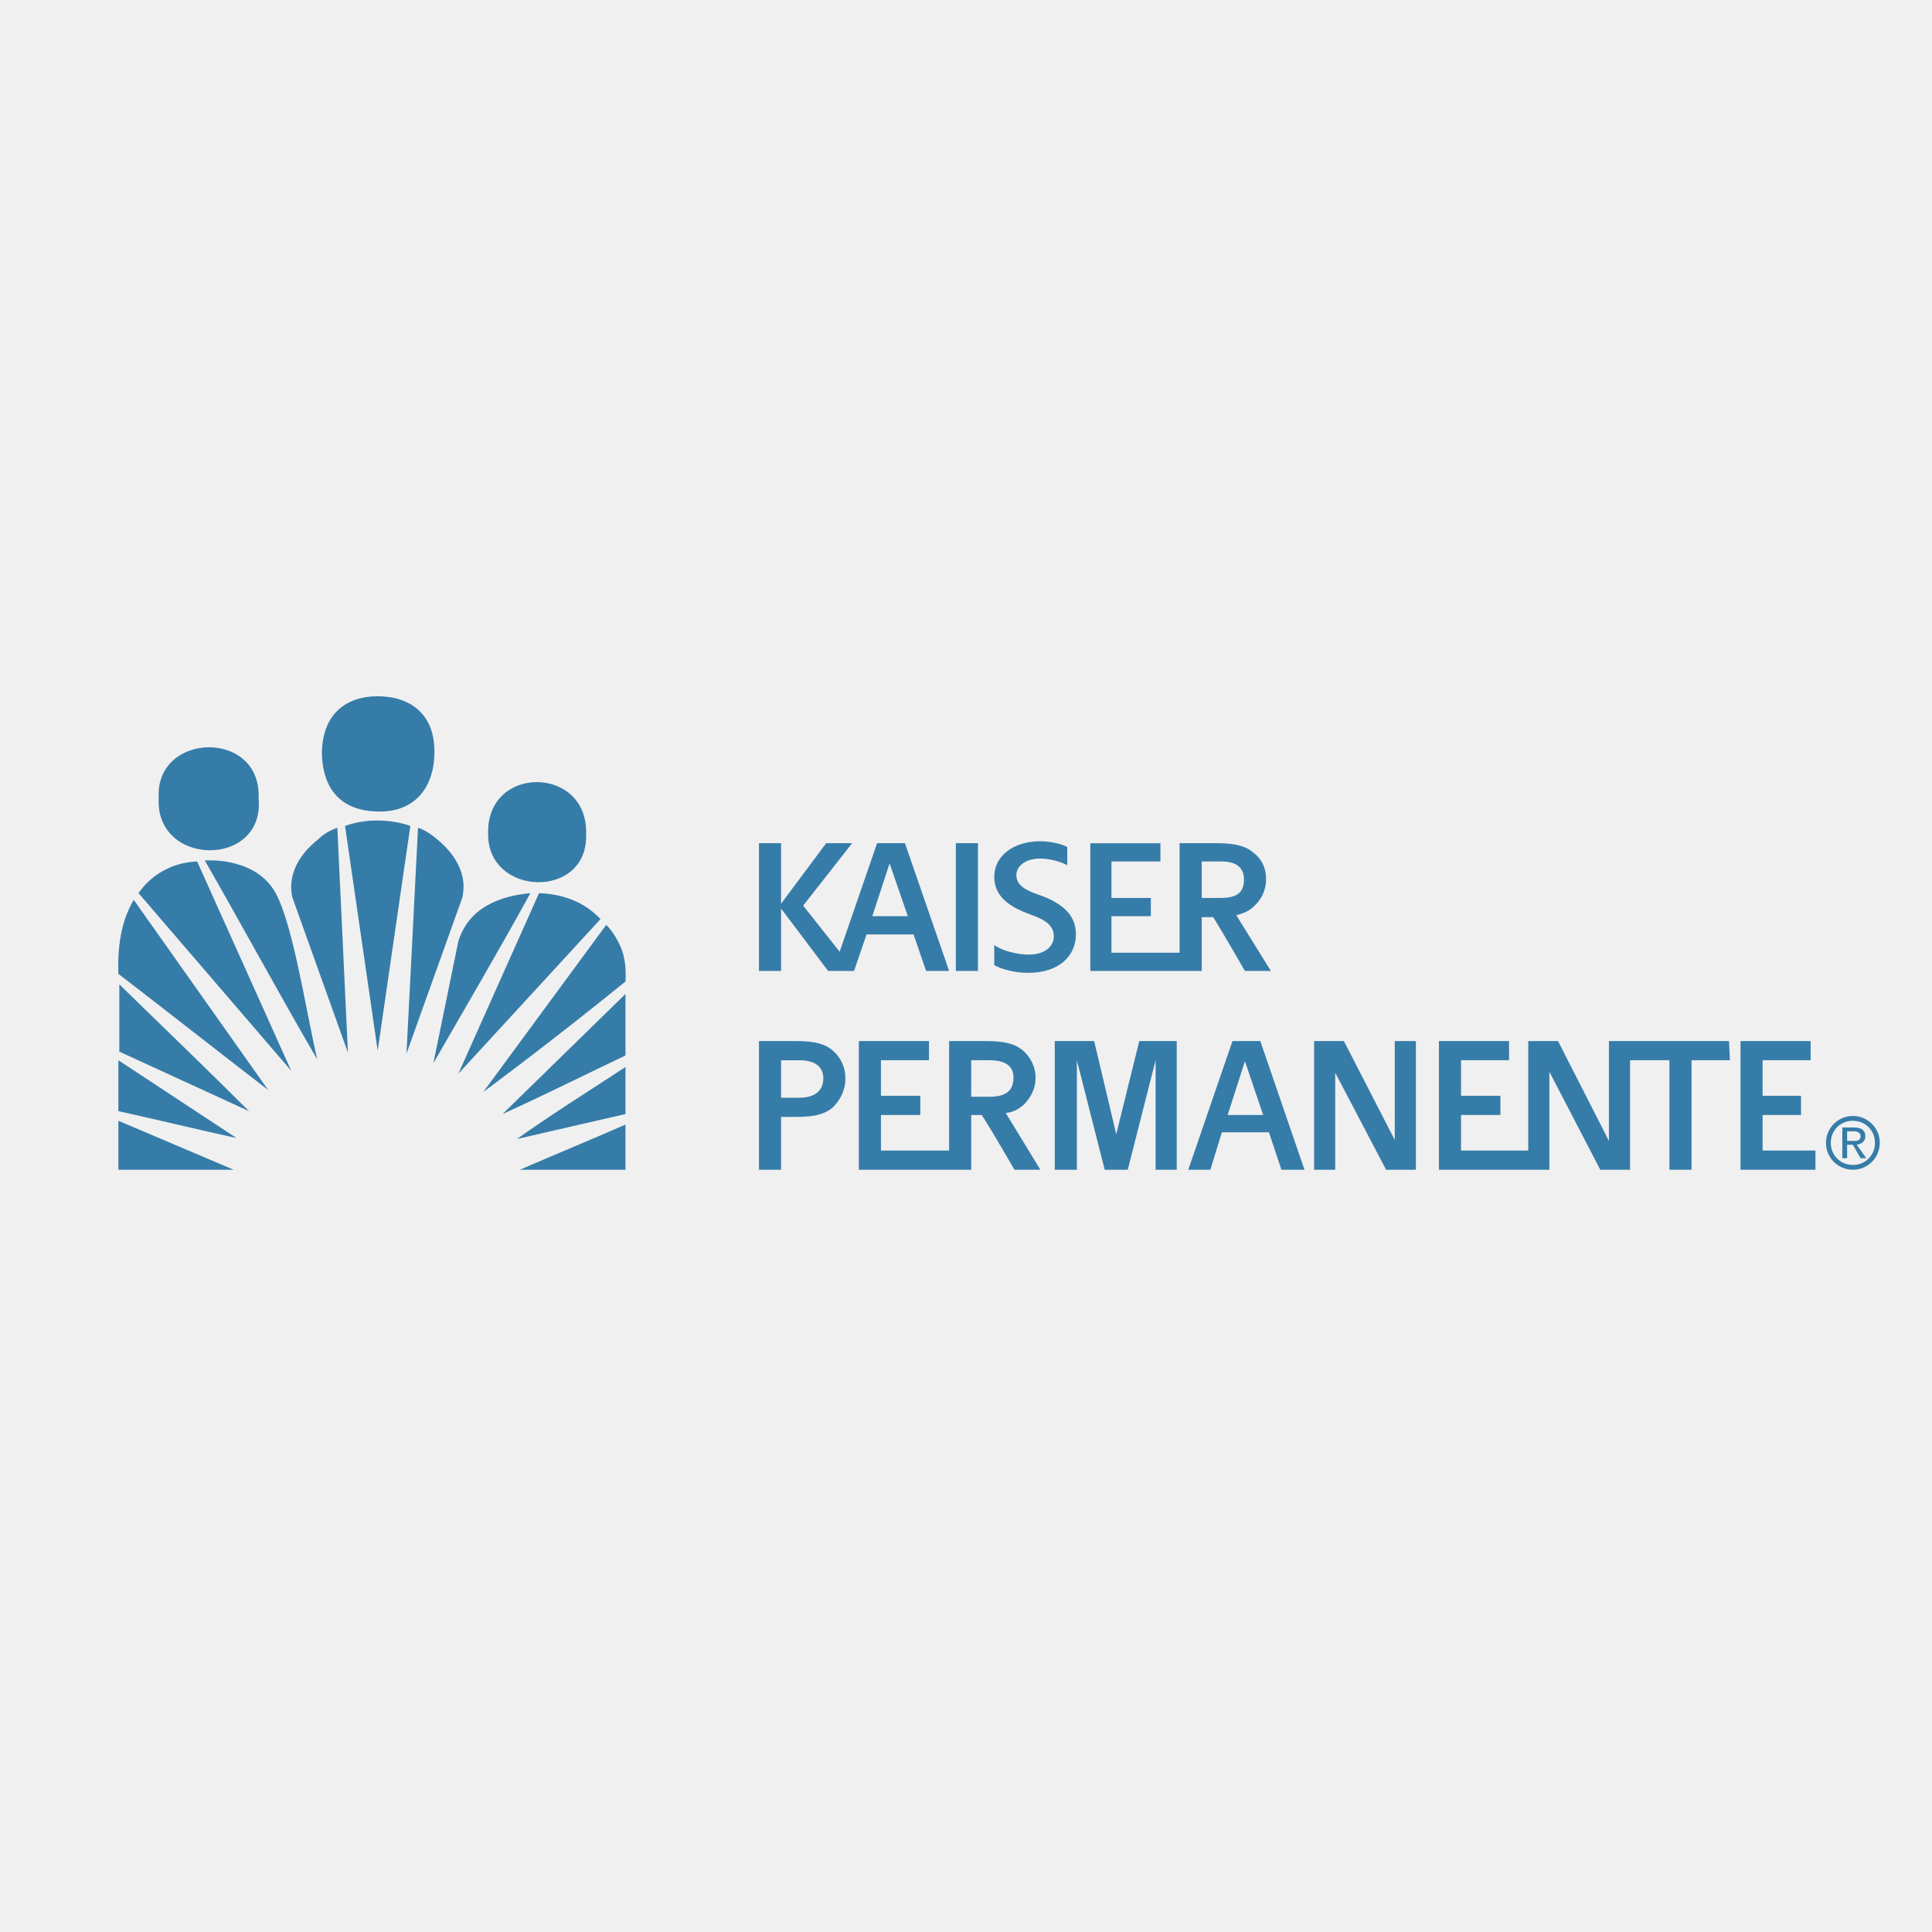
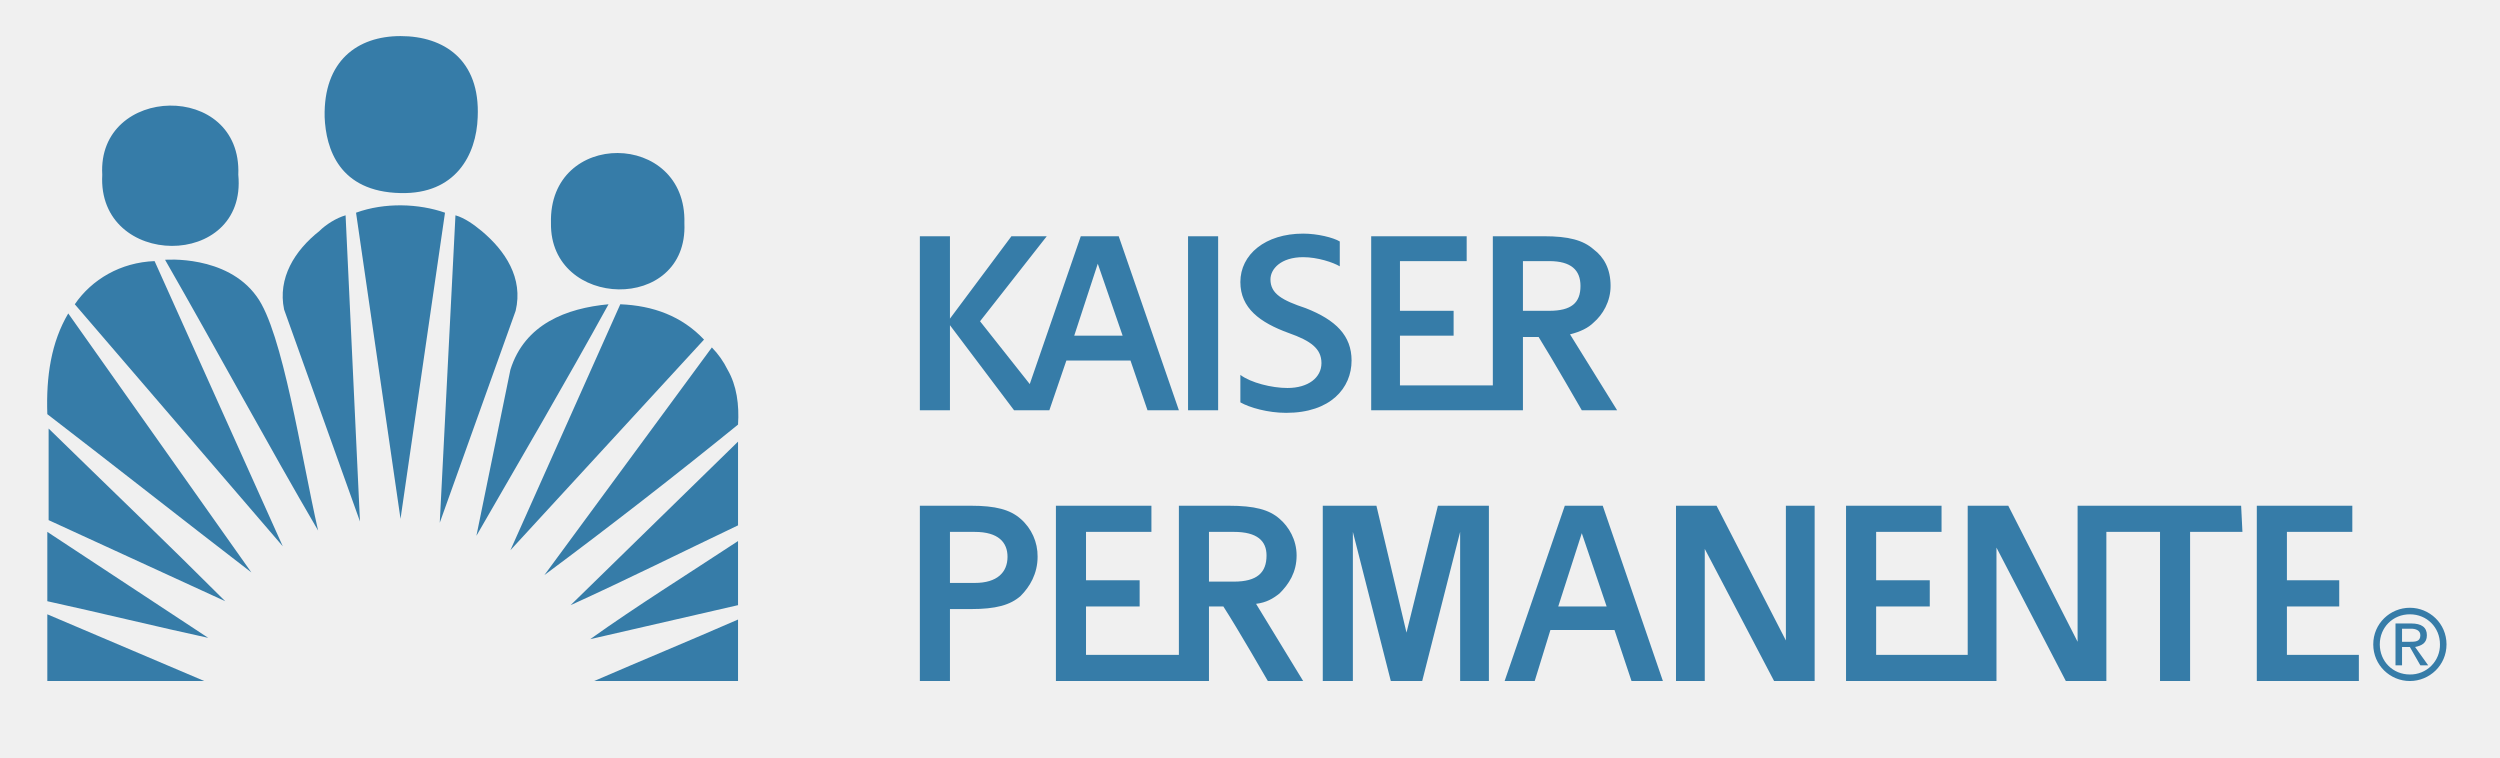
- <svg xmlns="http://www.w3.org/2000/svg" width="2500" height="2500" viewBox="0 0 192.756 192.756">
-   <g fill-rule="evenodd" clip-rule="evenodd">
-     <path fill="#fff" fill-opacity="0" d="M0 0h192.756v192.756H0V0z" />
-     <path d="M43.623 83.743c-.575-.479-1.246-.958-1.917-1.15l-1.15 22.519 5.558-15.523c.575-2.397-.766-4.409-2.491-5.846zM34.424 82.401l3.258 22.423 3.258-22.423c-1.917-.67-4.407-.766-6.516 0zM31.741 83.743c-1.821 1.438-3.066 3.45-2.587 5.75l5.558 15.523-1.054-22.423c-.671.192-1.438.671-1.917 1.15zM20.435 85.851c3.737 6.516 7.57 13.606 11.211 19.834-1.246-5.461-2.587-14.564-4.503-17.152-2.205-3.066-6.708-2.682-6.708-2.682zM13.823 89.109l15.235 17.727-9.39-20.889c-2.491.095-4.6 1.342-5.845 3.162zM45.731 93.9l-2.491 12.168c3.258-5.652 6.516-11.21 9.678-16.959-3.067.287-6.133 1.437-7.187 4.791zM53.78 89.109l-8.049 18.014 14.182-15.427c-1.629-1.725-3.738-2.491-6.133-2.587zM11.811 97.158c4.983 3.832 9.965 7.762 14.948 11.594L13.344 89.78c-1.246 2.108-1.629 4.599-1.533 7.378zM61.637 93.9a6.308 6.308 0 0 0-1.15-1.629l-12.265 16.672a424.213 424.213 0 0 0 14.182-11.02c.096-1.437-.096-2.873-.767-4.023zM11.906 104.92l12.936 5.939c-4.312-4.311-8.624-8.432-12.936-12.648v6.709zM62.404 105.303V99.17l-12.265 11.979c4.216-1.919 8.049-3.835 12.265-5.846zM11.811 110.859c3.929.863 8.241 1.918 11.786 2.684l-11.786-7.762v5.078zM62.404 111.148v-4.695c-3.641 2.395-7.474 4.791-10.828 7.186l10.828-2.491zM11.811 116.705h11.498l-11.498-4.887v4.887zM62.404 116.705v-4.504c-3.737 1.629-6.995 2.971-10.54 4.504h10.54z" fill="#367ca8" />
-     <path d="M58.475 83.168c.191-6.803-9.965-6.899-9.773 0-.096 6.324 10.061 6.612 9.773 0zM25.8 79.623c.288-6.899-10.349-6.611-9.965 0-.383 6.899 10.636 6.995 9.965 0zM37.682 80.964c4.024.096 5.558-2.779 5.653-5.558.192-4.216-2.491-5.941-5.653-5.941s-5.653 1.821-5.558 5.941c.096 2.301 1.054 5.462 5.558 5.558zM95.366 96.871h2.204V84.126h-2.204v12.745zM91.15 93.229l1.246 3.642h2.299l-4.408-12.745h-2.778l-3.737 10.828-3.641-4.6 4.887-6.228H82.43l-4.504 6.036v-6.036h-2.204v12.745h2.204v-6.229l4.695 6.229h2.587l1.246-3.642h4.696zm-2.396-7.091l1.82 5.271h-3.545l1.725-5.271zM111.367 113.16l-2.203-9.295h-3.93v12.84h2.205v-10.924l2.779 10.924h2.299l2.779-10.924v10.924h2.107v-12.84h-3.736l-2.3 9.295zM122.963 103.865l-4.408 12.84h2.203l1.15-3.736h4.695l1.246 3.736h2.299l-4.408-12.84h-2.777zm-.481 7.379l1.725-5.367 1.82 5.367h-3.545zM139.156 113.734l-5.078-9.869h-2.971v12.84h2.107v-9.678l5.078 9.678h2.971v-12.84h-2.107v9.869zM181.125 114.789h-5.27v-3.545h3.832v-1.918h-3.832v-3.545h4.791v-1.916h-6.996v12.84h7.475v-1.916zM160.906 103.865h-.383v9.965l-5.078-9.965h-2.971v10.924h-6.707v-3.545h3.928v-1.918h-3.928v-3.545h4.791v-1.916h-6.996v12.84h11.019v-9.773l5.08 9.773h2.969v-10.924h3.93v10.924h2.203v-10.924h3.834l-.096-1.916h-11.595zM102.072 110.285c.672-.67 1.246-1.533 1.246-2.779 0-1.15-.574-2.107-1.246-2.682-.766-.672-1.82-.959-3.736-.959h-3.641v10.924h-6.803v-3.545h3.929v-1.918h-3.929v-3.545h4.791v-1.916h-6.995v12.84h11.211v-5.461h1.054c1.055 1.629 3.258 5.461 3.258 5.461h2.588l-3.451-5.654c.767-.096 1.246-.383 1.724-.766zm-5.173-.861v-3.643h1.82c1.727 0 2.396.672 2.396 1.725 0 1.246-.67 1.918-2.396 1.918h-1.82zM119.896 91.504h1.148c.959 1.533 3.162 5.367 3.162 5.367h2.588l-3.449-5.559c.766-.191 1.342-.479 1.725-.862.67-.575 1.246-1.533 1.246-2.683 0-1.245-.48-2.108-1.246-2.683-.768-.671-1.82-.958-3.641-.958h-3.738V95.05h-6.803v-3.641h3.93v-1.821h-3.93v-3.641h4.887v-1.82h-6.994v12.745h11.115v-5.368zm0-2.012v-3.545h1.916c1.629 0 2.299.671 2.299 1.82 0 1.246-.67 1.821-2.299 1.821h-1.916v-.096zM83.101 104.824c-.767-.672-1.821-.959-3.642-.959h-3.737v12.84h2.204v-5.27h1.533c1.821 0 2.875-.287 3.642-.959.67-.67 1.245-1.629 1.245-2.875a3.616 3.616 0 0 0-1.245-2.777zm-3.354 4.696h-1.821v-3.738h1.821c1.725 0 2.396.768 2.396 1.82 0 1.15-.767 1.918-2.396 1.918zM107.344 93.229c0-1.82-1.15-2.97-3.354-3.833-1.725-.575-2.588-1.054-2.588-2.108 0-.767.768-1.629 2.396-1.629 1.053 0 2.203.383 2.682.671v-1.821c-.479-.287-1.629-.575-2.682-.575-2.779 0-4.6 1.533-4.6 3.545 0 1.917 1.438 2.97 3.545 3.737 1.629.575 2.395 1.15 2.395 2.204 0 1.054-.957 1.821-2.49 1.821-1.15 0-2.684-.384-3.449-.959v2.012c.67.383 2.012.768 3.354.768 3.258 0 4.791-1.82 4.791-3.833zM182.658 114.021c0-1.244.959-2.203 2.203-2.203 1.246 0 2.205.959 2.205 2.203a2.17 2.17 0 0 1-2.205 2.205c-1.244.001-2.203-.958-2.203-2.205zm2.203 2.684c1.438 0 2.684-1.15 2.684-2.684s-1.246-2.682-2.684-2.682-2.682 1.148-2.682 2.682 1.245 2.684 2.682 2.684zm-.574-2.492h.574l.768 1.342h.574l-.959-1.342c.48-.096.863-.287.863-.861s-.383-.863-1.15-.863h-1.148v3.066h.479v-1.342h-.001zm0-.383v-.957h.67c.287 0 .672.096.672.479 0 .479-.385.479-.768.479h-.574v-.001z" fill="#367ca8" />
+ <svg xmlns="http://www.w3.org/2000/svg" viewBox="8.345 66.822 183.118 55.514" style="max-height: 500px" width="183.118" height="55.514">
+   <g clip-rule="evenodd" fill-rule="evenodd">
+     <path d="M0 0h192.756v192.756H0V0z" fill-opacity="0" fill="#fff" />
+     <path fill="#367ca8" d="M43.623 83.743c-.575-.479-1.246-.958-1.917-1.15l-1.15 22.519 5.558-15.523c.575-2.397-.766-4.409-2.491-5.846zM34.424 82.401l3.258 22.423 3.258-22.423c-1.917-.67-4.407-.766-6.516 0zM31.741 83.743c-1.821 1.438-3.066 3.45-2.587 5.75l5.558 15.523-1.054-22.423c-.671.192-1.438.671-1.917 1.15zM20.435 85.851c3.737 6.516 7.57 13.606 11.211 19.834-1.246-5.461-2.587-14.564-4.503-17.152-2.205-3.066-6.708-2.682-6.708-2.682zM13.823 89.109l15.235 17.727-9.39-20.889c-2.491.095-4.6 1.342-5.845 3.162zM45.731 93.9l-2.491 12.168c3.258-5.652 6.516-11.21 9.678-16.959-3.067.287-6.133 1.437-7.187 4.791zM53.78 89.109l-8.049 18.014 14.182-15.427c-1.629-1.725-3.738-2.491-6.133-2.587zM11.811 97.158c4.983 3.832 9.965 7.762 14.948 11.594L13.344 89.78c-1.246 2.108-1.629 4.599-1.533 7.378zM61.637 93.9a6.308 6.308 0 0 0-1.15-1.629l-12.265 16.672a424.213 424.213 0 0 0 14.182-11.02c.096-1.437-.096-2.873-.767-4.023zM11.906 104.92l12.936 5.939c-4.312-4.311-8.624-8.432-12.936-12.648v6.709zM62.404 105.303V99.17l-12.265 11.979c4.216-1.919 8.049-3.835 12.265-5.846zM11.811 110.859c3.929.863 8.241 1.918 11.786 2.684l-11.786-7.762v5.078zM62.404 111.148v-4.695c-3.641 2.395-7.474 4.791-10.828 7.186l10.828-2.491zM11.811 116.705h11.498l-11.498-4.887v4.887zM62.404 116.705v-4.504c-3.737 1.629-6.995 2.971-10.54 4.504h10.54z" />
+     <path fill="#367ca8" d="M58.475 83.168c.191-6.803-9.965-6.899-9.773 0-.096 6.324 10.061 6.612 9.773 0zM25.8 79.623c.288-6.899-10.349-6.611-9.965 0-.383 6.899 10.636 6.995 9.965 0zM37.682 80.964c4.024.096 5.558-2.779 5.653-5.558.192-4.216-2.491-5.941-5.653-5.941s-5.653 1.821-5.558 5.941c.096 2.301 1.054 5.462 5.558 5.558zM95.366 96.871h2.204V84.126h-2.204v12.745zM91.15 93.229l1.246 3.642h2.299l-4.408-12.745h-2.778l-3.737 10.828-3.641-4.6 4.887-6.228H82.43l-4.504 6.036v-6.036h-2.204v12.745h2.204v-6.229l4.695 6.229h2.587l1.246-3.642h4.696zm-2.396-7.091l1.82 5.271h-3.545l1.725-5.271zM111.367 113.16l-2.203-9.295h-3.93v12.84h2.205v-10.924l2.779 10.924h2.299l2.779-10.924v10.924h2.107v-12.84h-3.736l-2.3 9.295zM122.963 103.865l-4.408 12.84h2.203l1.15-3.736h4.695l1.246 3.736h2.299l-4.408-12.84h-2.777zm-.481 7.379l1.725-5.367 1.82 5.367h-3.545zM139.156 113.734l-5.078-9.869h-2.971v12.84h2.107v-9.678l5.078 9.678h2.971v-12.84h-2.107v9.869zM181.125 114.789h-5.27v-3.545h3.832v-1.918h-3.832v-3.545h4.791v-1.916h-6.996v12.84h7.475v-1.916zM160.906 103.865h-.383v9.965l-5.078-9.965h-2.971v10.924h-6.707v-3.545h3.928v-1.918h-3.928v-3.545h4.791v-1.916h-6.996v12.84h11.019v-9.773l5.08 9.773h2.969v-10.924h3.93v10.924h2.203v-10.924h3.834l-.096-1.916h-11.595zM102.072 110.285c.672-.67 1.246-1.533 1.246-2.779 0-1.15-.574-2.107-1.246-2.682-.766-.672-1.82-.959-3.736-.959h-3.641v10.924h-6.803v-3.545h3.929v-1.918h-3.929v-3.545h4.791v-1.916h-6.995v12.84h11.211v-5.461h1.054c1.055 1.629 3.258 5.461 3.258 5.461h2.588l-3.451-5.654c.767-.096 1.246-.383 1.724-.766zm-5.173-.861v-3.643h1.82c1.727 0 2.396.672 2.396 1.725 0 1.246-.67 1.918-2.396 1.918h-1.82zM119.896 91.504h1.148c.959 1.533 3.162 5.367 3.162 5.367h2.588l-3.449-5.559c.766-.191 1.342-.479 1.725-.862.67-.575 1.246-1.533 1.246-2.683 0-1.245-.48-2.108-1.246-2.683-.768-.671-1.82-.958-3.641-.958h-3.738V95.05h-6.803v-3.641h3.93v-1.821h-3.93v-3.641h4.887v-1.82h-6.994v12.745h11.115v-5.368zm0-2.012v-3.545h1.916c1.629 0 2.299.671 2.299 1.82 0 1.246-.67 1.821-2.299 1.821h-1.916v-.096zM83.101 104.824c-.767-.672-1.821-.959-3.642-.959h-3.737v12.84h2.204v-5.27h1.533c1.821 0 2.875-.287 3.642-.959.67-.67 1.245-1.629 1.245-2.875a3.616 3.616 0 0 0-1.245-2.777zm-3.354 4.696h-1.821v-3.738h1.821c1.725 0 2.396.768 2.396 1.82 0 1.15-.767 1.918-2.396 1.918zM107.344 93.229c0-1.82-1.15-2.97-3.354-3.833-1.725-.575-2.588-1.054-2.588-2.108 0-.767.768-1.629 2.396-1.629 1.053 0 2.203.383 2.682.671v-1.821c-.479-.287-1.629-.575-2.682-.575-2.779 0-4.6 1.533-4.6 3.545 0 1.917 1.438 2.97 3.545 3.737 1.629.575 2.395 1.15 2.395 2.204 0 1.054-.957 1.821-2.49 1.821-1.15 0-2.684-.384-3.449-.959v2.012c.67.383 2.012.768 3.354.768 3.258 0 4.791-1.82 4.791-3.833zM182.658 114.021c0-1.244.959-2.203 2.203-2.203 1.246 0 2.205.959 2.205 2.203a2.17 2.17 0 0 1-2.205 2.205c-1.244.001-2.203-.958-2.203-2.205zm2.203 2.684c1.438 0 2.684-1.15 2.684-2.684s-1.246-2.682-2.684-2.682-2.682 1.148-2.682 2.682 1.245 2.684 2.682 2.684zm-.574-2.492h.574l.768 1.342h.574l-.959-1.342c.48-.096.863-.287.863-.861s-.383-.863-1.15-.863h-1.148v3.066h.479v-1.342h-.001zm0-.383v-.957h.67c.287 0 .672.096.672.479 0 .479-.385.479-.768.479h-.574v-.001z" />
  </g>
</svg>
